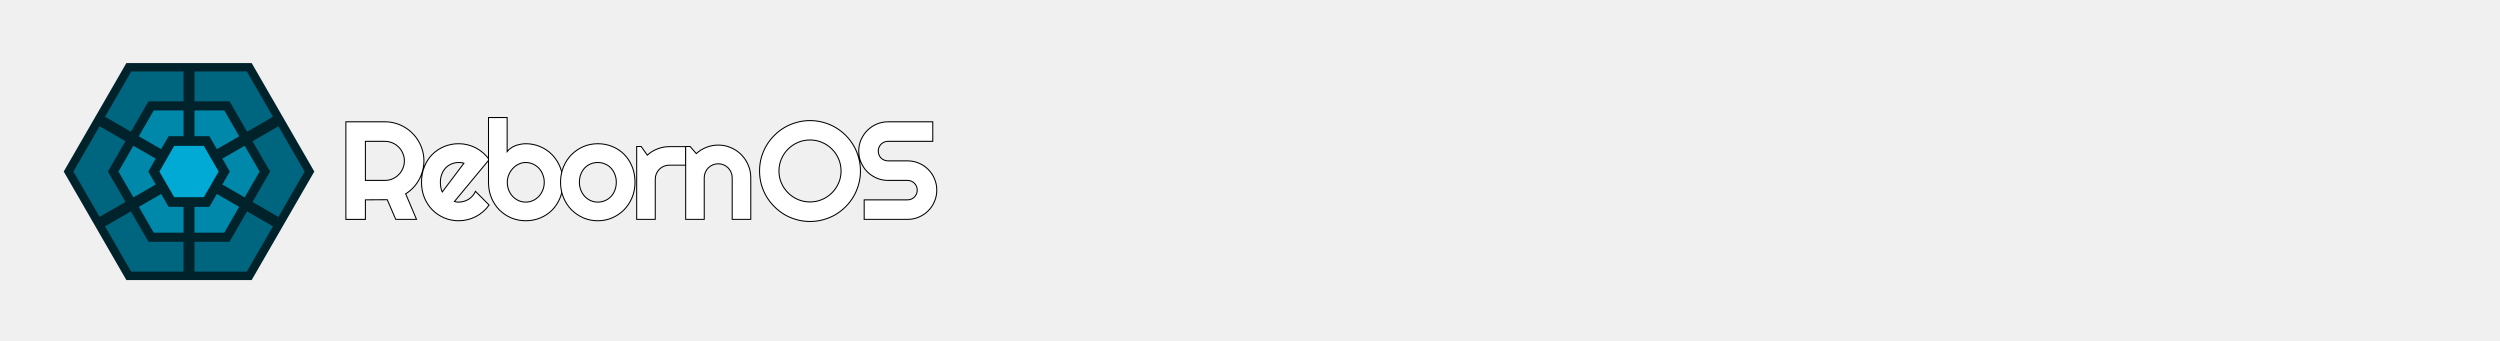
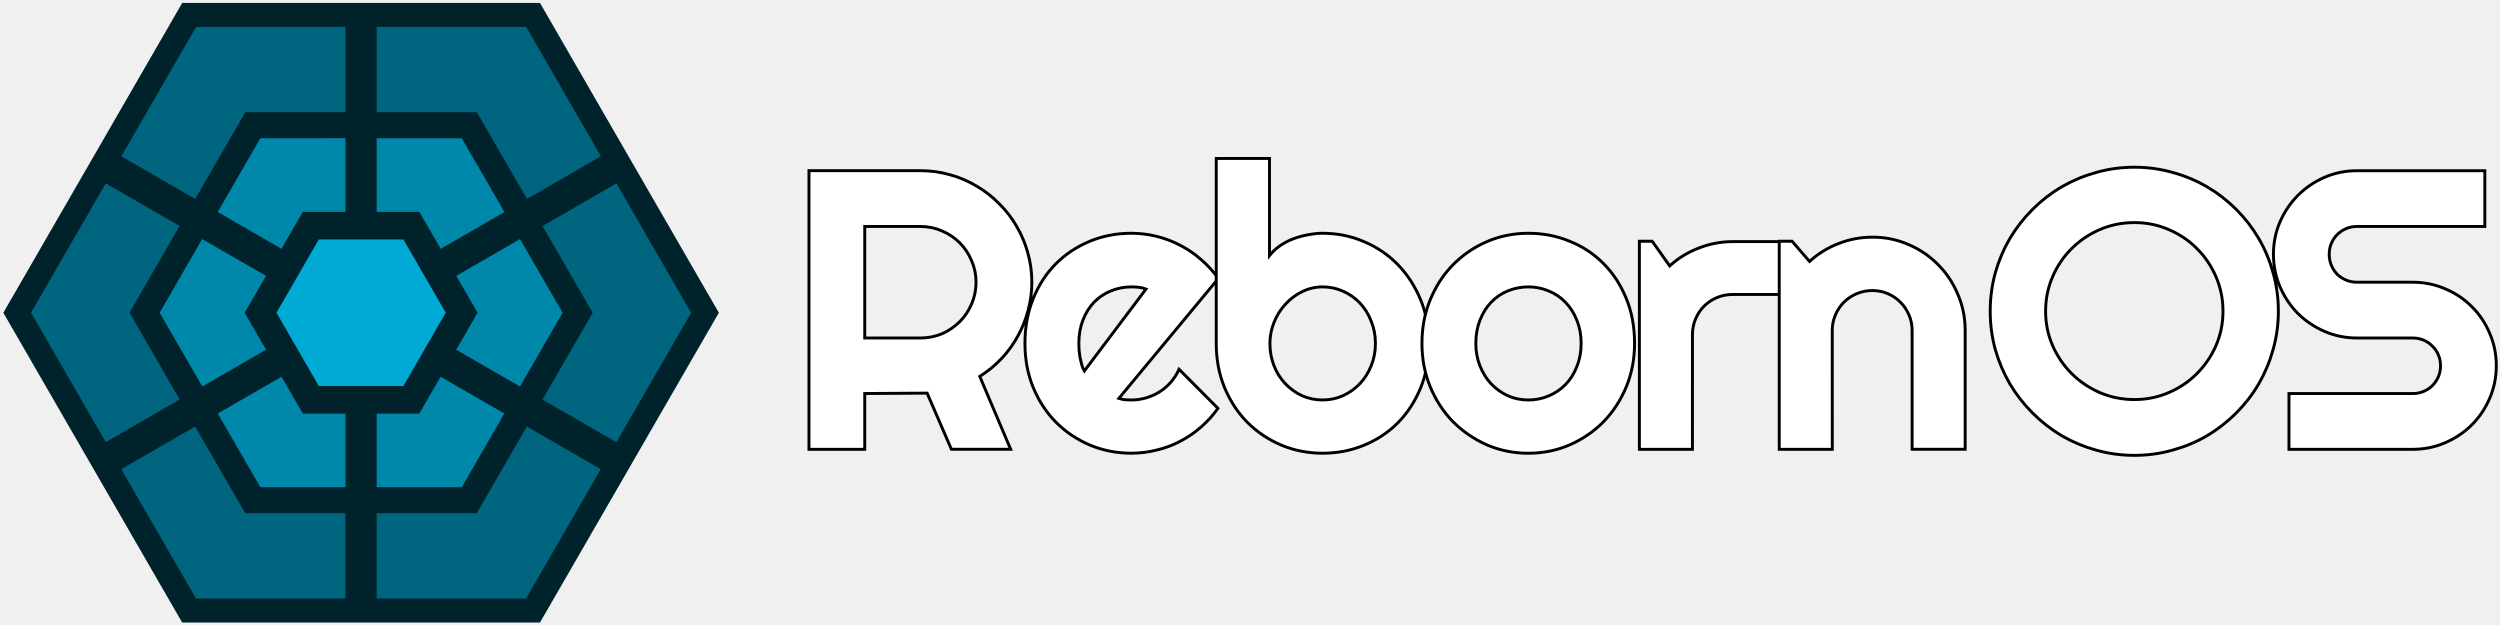
- <svg xmlns="http://www.w3.org/2000/svg" width="660" height="90" viewBox="0 0 174.586 23.807" version="1.1" id="svg10">
+ <svg xmlns="http://www.w3.org/2000/svg" width="240" height="60" viewBox="0 0 63.486 15.871" version="1.1" id="svg10">
  <defs id="defs14" />
-   <g id="g859" transform="translate(-0.8181628,1.288909)">
+   <g id="g859" transform="matrix(1.038357,0,0,1.038357,-5.38643,-3.159496)">
    <path d="M 18.393,18.268 H 9.643 L 5.269,10.691 9.644,3.114 h 8.749 l 4.375,7.577 z" fill="#00222b" stroke="#aaeeff" stroke-opacity="0" id="path2" style="stroke-width:0.116" />
    <path d="M 9.983,3.702 8.155,6.865 9.961,7.908 11.187,5.786 h 2.45 V 3.701 Z m 4.417,0 v 2.085 h 2.45 l 1.226,2.12 1.806,-1.043 -1.827,-3.165 z m 5.863,3.826 -1.806,1.043 1.225,2.121 -1.226,2.123 1.806,1.043 1.827,-3.165 z m -12.49,0 -1.826,3.162 1.827,3.165 1.806,-1.043 -1.226,-2.123 1.225,-2.121 z m 2.187,5.946 -1.806,1.043 1.826,3.163 h 3.654 v -2.085 h -2.449 z m 8.112,0 -1.225,2.121 h -2.448 v 2.085 h 3.654 l 1.826,-3.163 z" fill="#006680" id="path4" style="stroke-width:0.116" />
    <path d="M 11.555,6.424 10.512,8.227 12.071,9.128 12.593,8.224 h 1.043 V 6.423 Z m 2.845,0 v 1.8 h 1.043 L 15.965,9.128 17.524,8.228 16.481,6.424 Z m -4.269,2.465 -1.039,1.802 1.043,1.804 1.559,-0.9 -0.522,-0.904 0.521,-0.902 z m 7.774,0 -1.559,0.9 0.521,0.902 -0.522,0.904 1.559,0.9 1.043,-1.804 z m -5.832,3.367 -1.559,0.9 1.04,1.802 h 2.082 V 13.158 H 12.594 Z m 3.89,0 -0.521,0.902 h -1.043 v 1.8 h 2.082 l 1.04,-1.802 z" fill="#0088aa" id="path6" style="stroke-width:0.116" />
    <path d="M 15.053,12.483 H 12.984 L 11.949,10.691 12.984,8.899 h 2.069 l 1.035,1.792 z" fill="#00aad4" id="path8" style="stroke-width:0.116" />
    <g id="g1112" transform="matrix(0.0719493,0,0,0.0719493,11.94526,5.166014)" style="fill:#ffffff;fill-opacity:1;stroke:#000000;stroke-opacity:1">
      <path d="m 200.011,47.467 v 37.908 h 18.953 q 3.897,0 7.331,-1.453 3.435,-1.52 6.001,-4.095 2.575,-2.575 4.029,-6.001 1.52,-3.501 1.52,-7.397 0,-3.897 -1.52,-7.331 -1.453,-3.501 -4.029,-6.076 -2.575,-2.575 -6.001,-4.029 -3.435,-1.52 -7.331,-1.52 z m 0,75.753 H 181.058 V 28.504 h 37.908 q 5.218,0 10.039,1.387 4.821,1.32 8.982,3.831 4.227,2.443 7.661,5.944 3.501,3.435 5.944,7.661 2.5,4.227 3.831,9.048 1.387,4.821 1.387,10.039 0,4.887 -1.255,9.502 -1.2,4.623 -3.501,8.783 -2.245,4.161 -5.548,7.661 -3.303,3.501 -7.397,6.076 l 10.502,24.766 H 229.467 l -8.255,-19.086 -21.2,0.132 z m 86.366,-17.305 q 1.057,0.33 2.113,0.462 1.057,0.066 2.113,0.066 2.64,0 5.085,-0.726 2.443,-0.726 4.557,-2.047 2.18,-1.387 3.831,-3.303 1.717,-1.98 2.773,-4.359 l 13.208,13.274 q -2.5,3.567 -5.801,6.406 -3.237,2.84 -7.066,4.821 -3.765,1.98 -8.001,2.97 -4.161,1.057 -8.585,1.057 -7.463,0 -14.067,-2.773 -6.538,-2.773 -11.502,-7.727 -4.887,-4.953 -7.727,-11.756 -2.84,-6.868 -2.84,-15.058 0,-8.387 2.84,-15.323 2.84,-6.934 7.727,-11.822 4.953,-4.887 11.502,-7.595 6.604,-2.707 14.067,-2.707 4.425,0 8.651,1.057 4.227,1.057 8.001,3.038 3.831,1.98 7.131,4.887 3.303,2.84 5.801,6.406 z m 9.246,-37.182 q -1.255,-0.462 -2.5,-0.594 -1.2,-0.132 -2.5,-0.132 -3.699,0 -7.001,1.387 -3.237,1.32 -5.681,3.831 -2.377,2.5 -3.765,6.076 -1.387,3.501 -1.387,7.925 0,1 0.066,2.245 0.132,1.255 0.33,2.575 0.264,1.255 0.594,2.443 0.33,1.2 0.858,2.113 z" id="path12" style="fill:#ffffff;fill-opacity:1;stroke:#000000;stroke-width:1;stroke-opacity:1" />
      <path d="m 391.762,87.225 q 0,8.321 -2.84,15.19 -2.84,6.868 -7.727,11.822 -4.887,4.887 -11.502,7.595 -6.538,2.707 -14.067,2.707 -7.463,0 -14.067,-2.773 -6.538,-2.773 -11.502,-7.727 -4.887,-4.953 -7.727,-11.756 -2.84,-6.868 -2.84,-15.058 v -62.873 h 18.096 v 33.021 q 1.453,-1.85 3.501,-3.303 2.113,-1.453 4.501,-2.377 2.443,-0.924 5.019,-1.387 2.575,-0.528 5.019,-0.528 7.529,0 14.067,2.84 6.604,2.773 11.502,7.793 4.887,5.019 7.727,11.888 2.84,6.801 2.84,14.925 z m -18.163,0 q 0,-4.095 -1.453,-7.595 -1.387,-3.567 -3.831,-6.141 -2.443,-2.575 -5.746,-4.029 -3.237,-1.453 -6.934,-1.453 -3.699,0 -7.001,1.65 -3.237,1.585 -5.681,4.293 -2.443,2.64 -3.831,6.141 -1.387,3.435 -1.387,7.131 0,4.095 1.387,7.595 1.387,3.501 3.831,6.076 2.443,2.575 5.681,4.095 3.303,1.453 7.001,1.453 3.699,0 6.934,-1.453 3.303,-1.52 5.746,-4.095 2.443,-2.575 3.831,-6.076 1.453,-3.501 1.453,-7.595 z" id="path14" style="fill:#ffffff;fill-opacity:1;stroke:#000000;stroke-width:1;stroke-opacity:1" />
      <path d="m 461.683,87.225 q 0,7.925 -2.84,14.802 -2.84,6.801 -7.727,11.822 -4.887,4.953 -11.502,7.859 -6.538,2.84 -14.067,2.84 -7.463,0 -14.067,-2.84 -6.538,-2.905 -11.502,-7.859 -4.887,-5.019 -7.727,-11.822 -2.84,-6.868 -2.84,-14.802 0,-8.057 2.84,-14.925 2.84,-6.868 7.727,-11.822 4.953,-5.019 11.502,-7.859 6.604,-2.84 14.067,-2.84 7.529,0 14.067,2.707 6.604,2.64 11.502,7.595 4.887,4.887 7.727,11.822 2.84,6.868 2.84,15.323 z m -18.163,0 q 0,-4.359 -1.453,-7.859 -1.387,-3.567 -3.831,-6.076 -2.443,-2.575 -5.746,-3.897 -3.237,-1.387 -6.934,-1.387 -3.699,0 -7.001,1.387 -3.237,1.32 -5.681,3.897 -2.377,2.5 -3.765,6.076 -1.387,3.501 -1.387,7.859 0,4.095 1.387,7.595 1.387,3.501 3.765,6.076 2.443,2.575 5.681,4.095 3.303,1.453 7.001,1.453 3.699,0 6.934,-1.387 3.303,-1.387 5.746,-3.897 2.443,-2.5 3.831,-6.076 1.453,-3.567 1.453,-7.859 z m 37.826,35.993 H 463.317 V 52.486 h 4.359 l 5.944,8.387 q 4.359,-3.963 9.907,-6.076 5.548,-2.18 11.502,-2.18 h 15.917 v 17.963 h -15.917 q -2.84,0 -5.351,1.057 -2.5,1.057 -4.359,2.905 -1.85,1.85 -2.905,4.359 -1.057,2.5 -1.057,5.351 z" id="path16" style="fill:#ffffff;fill-opacity:1;stroke:#000000;stroke-width:1;stroke-opacity:1" />
      <path d="M 528.888,123.218 H 510.858 V 52.486 h 4.359 l 5.944,6.868 c 2.906,-2.642 6.186,-4.667 9.842,-6.076 3.699,-1.454 7.551,-2.18 11.558,-2.18 4.314,0 8.387,0.833 12.218,2.5 3.831,1.629 7.177,3.896 10.039,6.801 2.862,2.862 5.107,6.23 6.736,10.105 1.667,3.831 2.5,7.925 2.5,12.284 V 123.195 H 556.023 V 82.788 c 0,-1.849 -0.352,-3.588 -1.057,-5.218 -0.705,-1.667 -1.673,-3.12 -2.905,-4.359 -1.234,-1.234 -2.664,-2.202 -4.293,-2.905 -1.629,-0.705 -3.368,-1.057 -5.218,-1.057 -1.894,0 -3.677,0.352 -5.351,1.057 -1.667,0.705 -3.12,1.673 -4.359,2.905 -1.234,1.234 -2.202,2.686 -2.905,4.359 -0.705,1.629 -1.057,3.368 -1.057,5.218 z M 680.514,76.262 c 0,4.491 -0.594,8.827 -1.783,13.01 -1.145,4.139 -2.774,8.035 -4.887,11.69 -2.114,3.611 -4.667,6.913 -7.661,9.907 -3.001,3.001 -6.303,5.576 -9.907,7.727 -3.611,2.114 -7.507,3.743 -11.69,4.887 -4.183,1.189 -8.519,1.783 -13.01,1.783 -4.491,0 -8.827,-0.594 -13.01,-1.783 -4.139,-1.145 -8.035,-2.774 -11.69,-4.887 -3.611,-2.158 -6.913,-4.733 -9.907,-7.727 -3.001,-3.001 -5.576,-6.303 -7.727,-9.907 -2.114,-3.654 -3.765,-7.551 -4.953,-11.69 -1.145,-4.183 -1.717,-8.519 -1.717,-13.01 0,-4.491 0.572,-8.827 1.717,-13.01 1.189,-4.183 2.84,-8.079 4.953,-11.69 2.158,-3.611 4.733,-6.913 7.727,-9.907 3.001,-3.001 6.303,-5.554 9.907,-7.661 3.654,-2.114 7.551,-3.743 11.69,-4.887 4.183,-1.189 8.519,-1.783 13.01,-1.783 4.491,0 8.827,0.594 13.01,1.783 4.183,1.145 8.079,2.774 11.69,4.887 3.611,2.114 6.913,4.667 9.907,7.661 3.001,3.001 5.554,6.303 7.661,9.907 2.114,3.611 3.743,7.507 4.887,11.69 1.189,4.183 1.783,8.519 1.783,13.01 z m -18.823,0 c 0,-4.139 -0.792,-8.035 -2.377,-11.69 -1.585,-3.699 -3.742,-6.891 -6.471,-9.577 -2.686,-2.73 -5.878,-4.887 -9.577,-6.471 -3.654,-1.585 -7.551,-2.377 -11.69,-2.377 -4.183,0 -8.101,0.792 -11.756,2.377 -3.654,1.585 -6.846,3.742 -9.577,6.471 -2.73,2.686 -4.887,5.878 -6.471,9.577 -1.585,3.654 -2.377,7.551 -2.377,11.69 0,4.139 0.792,8.035 2.377,11.69 1.585,3.611 3.742,6.778 6.471,9.502 2.73,2.73 5.922,4.887 9.577,6.471 3.654,1.585 7.573,2.377 11.756,2.377 4.139,0 8.035,-0.792 11.69,-2.377 3.699,-1.585 6.891,-3.742 9.577,-6.471 2.73,-2.73 4.887,-5.897 6.471,-9.502 1.585,-3.654 2.377,-7.551 2.377,-11.69 z m 17.153,-19.351 c 0,-3.919 0.748,-7.595 2.245,-11.029 1.497,-3.434 3.522,-6.428 6.076,-8.982 2.598,-2.598 5.614,-4.645 9.048,-6.141 3.434,-1.497 7.11,-2.245 11.029,-2.245 h 43.457 v 18.953 h -43.457 c -1.32,0 -2.553,0.242 -3.699,0.726 -1.145,0.484 -2.157,1.167 -3.038,2.047 -0.837,0.837 -1.497,1.827 -1.98,2.97 -0.484,1.145 -0.726,2.378 -0.726,3.699 0,1.32 0.242,2.575 0.726,3.765 0.484,1.145 1.144,2.157 1.98,3.038 0.88,0.837 1.893,1.497 3.038,1.98 1.145,0.484 2.378,0.726 3.699,0.726 h 18.953 c 3.919,0 7.595,0.748 11.029,2.245 3.479,1.454 6.494,3.479 9.048,6.076 2.598,2.554 4.623,5.57 6.076,9.048 1.497,3.434 2.245,7.11 2.245,11.029 0,3.919 -0.748,7.595 -2.245,11.029 -1.454,3.434 -3.479,6.45 -6.076,9.048 -2.554,2.554 -5.57,4.579 -9.048,6.076 -3.434,1.497 -7.11,2.245 -11.029,2.245 H 684.125 v -18.953 h 42.069 c 1.32,0 2.553,-0.242 3.699,-0.726 1.145,-0.484 2.135,-1.144 2.97,-1.98 0.88,-0.88 1.563,-1.893 2.047,-3.037 0.484,-1.145 0.726,-2.378 0.726,-3.699 0,-1.32 -0.242,-2.553 -0.726,-3.699 -0.484,-1.145 -1.167,-2.135 -2.047,-2.97 -0.837,-0.88 -1.827,-1.563 -2.97,-2.047 -1.145,-0.484 -2.378,-0.726 -3.699,-0.726 h -18.953 c -3.919,0 -7.595,-0.748 -11.029,-2.245 -3.434,-1.497 -6.45,-3.522 -9.048,-6.076 -2.554,-2.598 -4.579,-5.614 -6.076,-9.048 -1.497,-3.479 -2.245,-7.177 -2.245,-11.095 z" id="path18" style="fill:#ffffff;fill-opacity:1;stroke:#000000;stroke-width:1;stroke-opacity:1" />
    </g>
  </g>
</svg>
